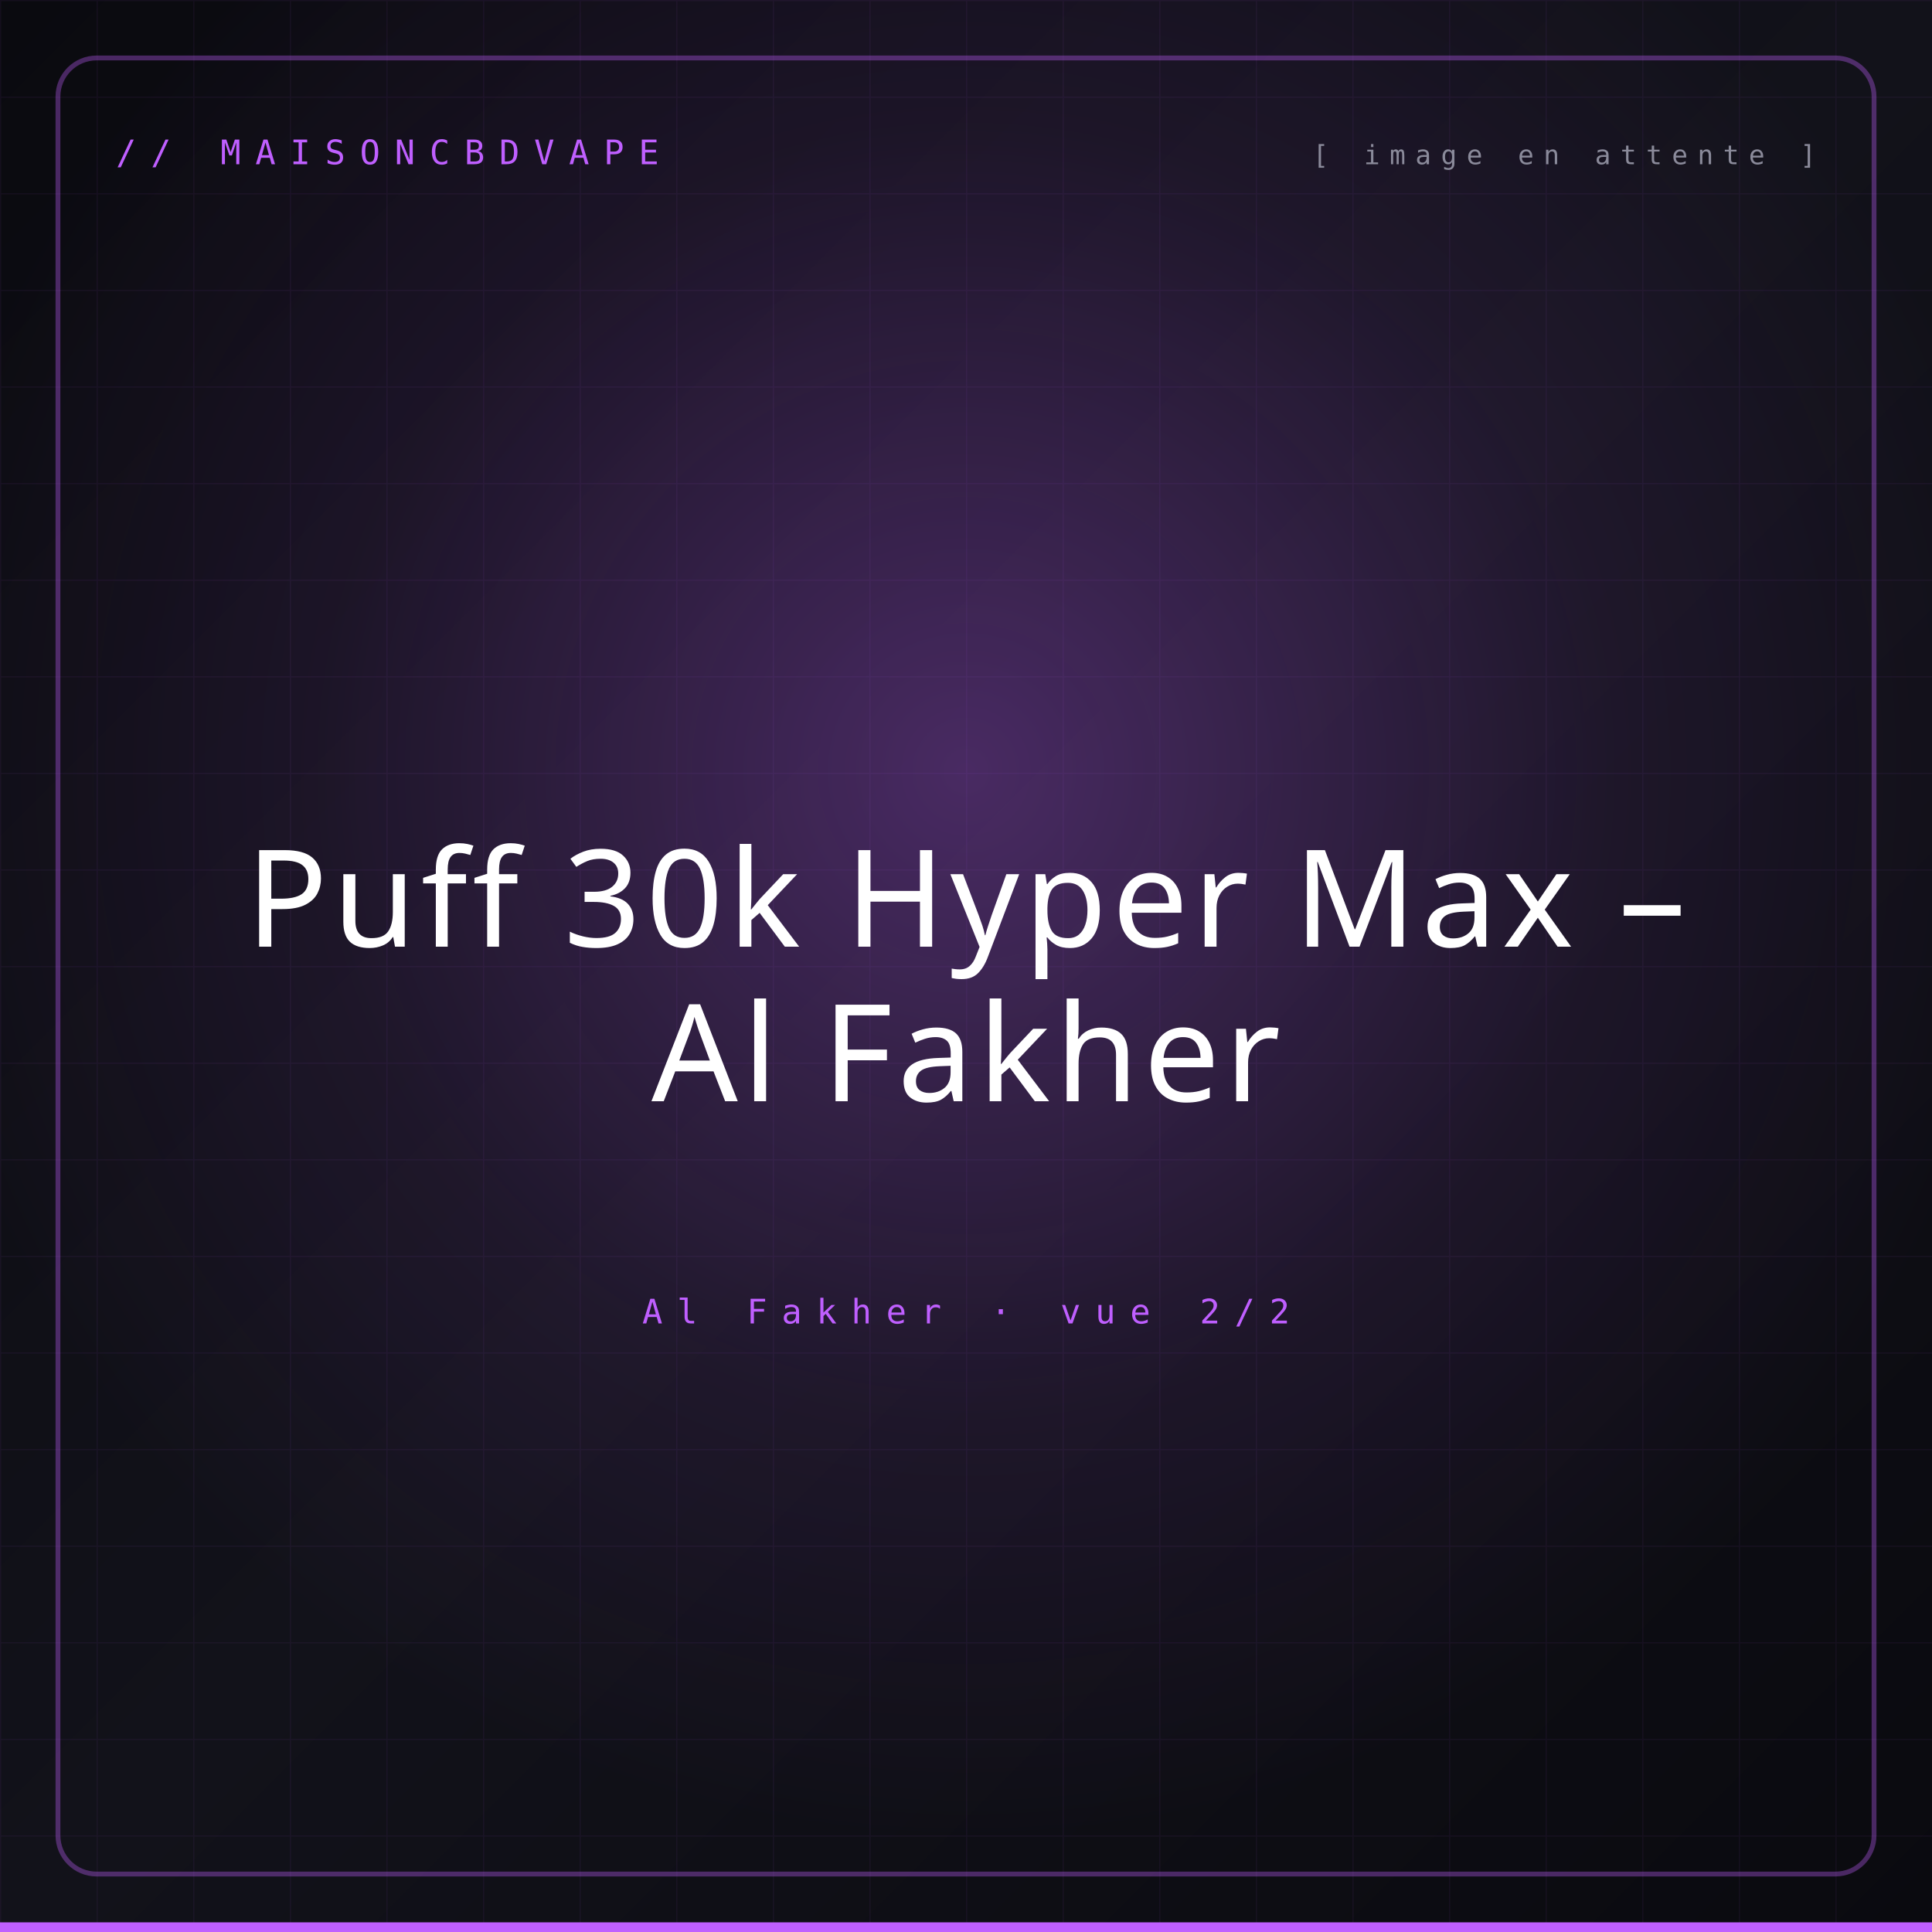
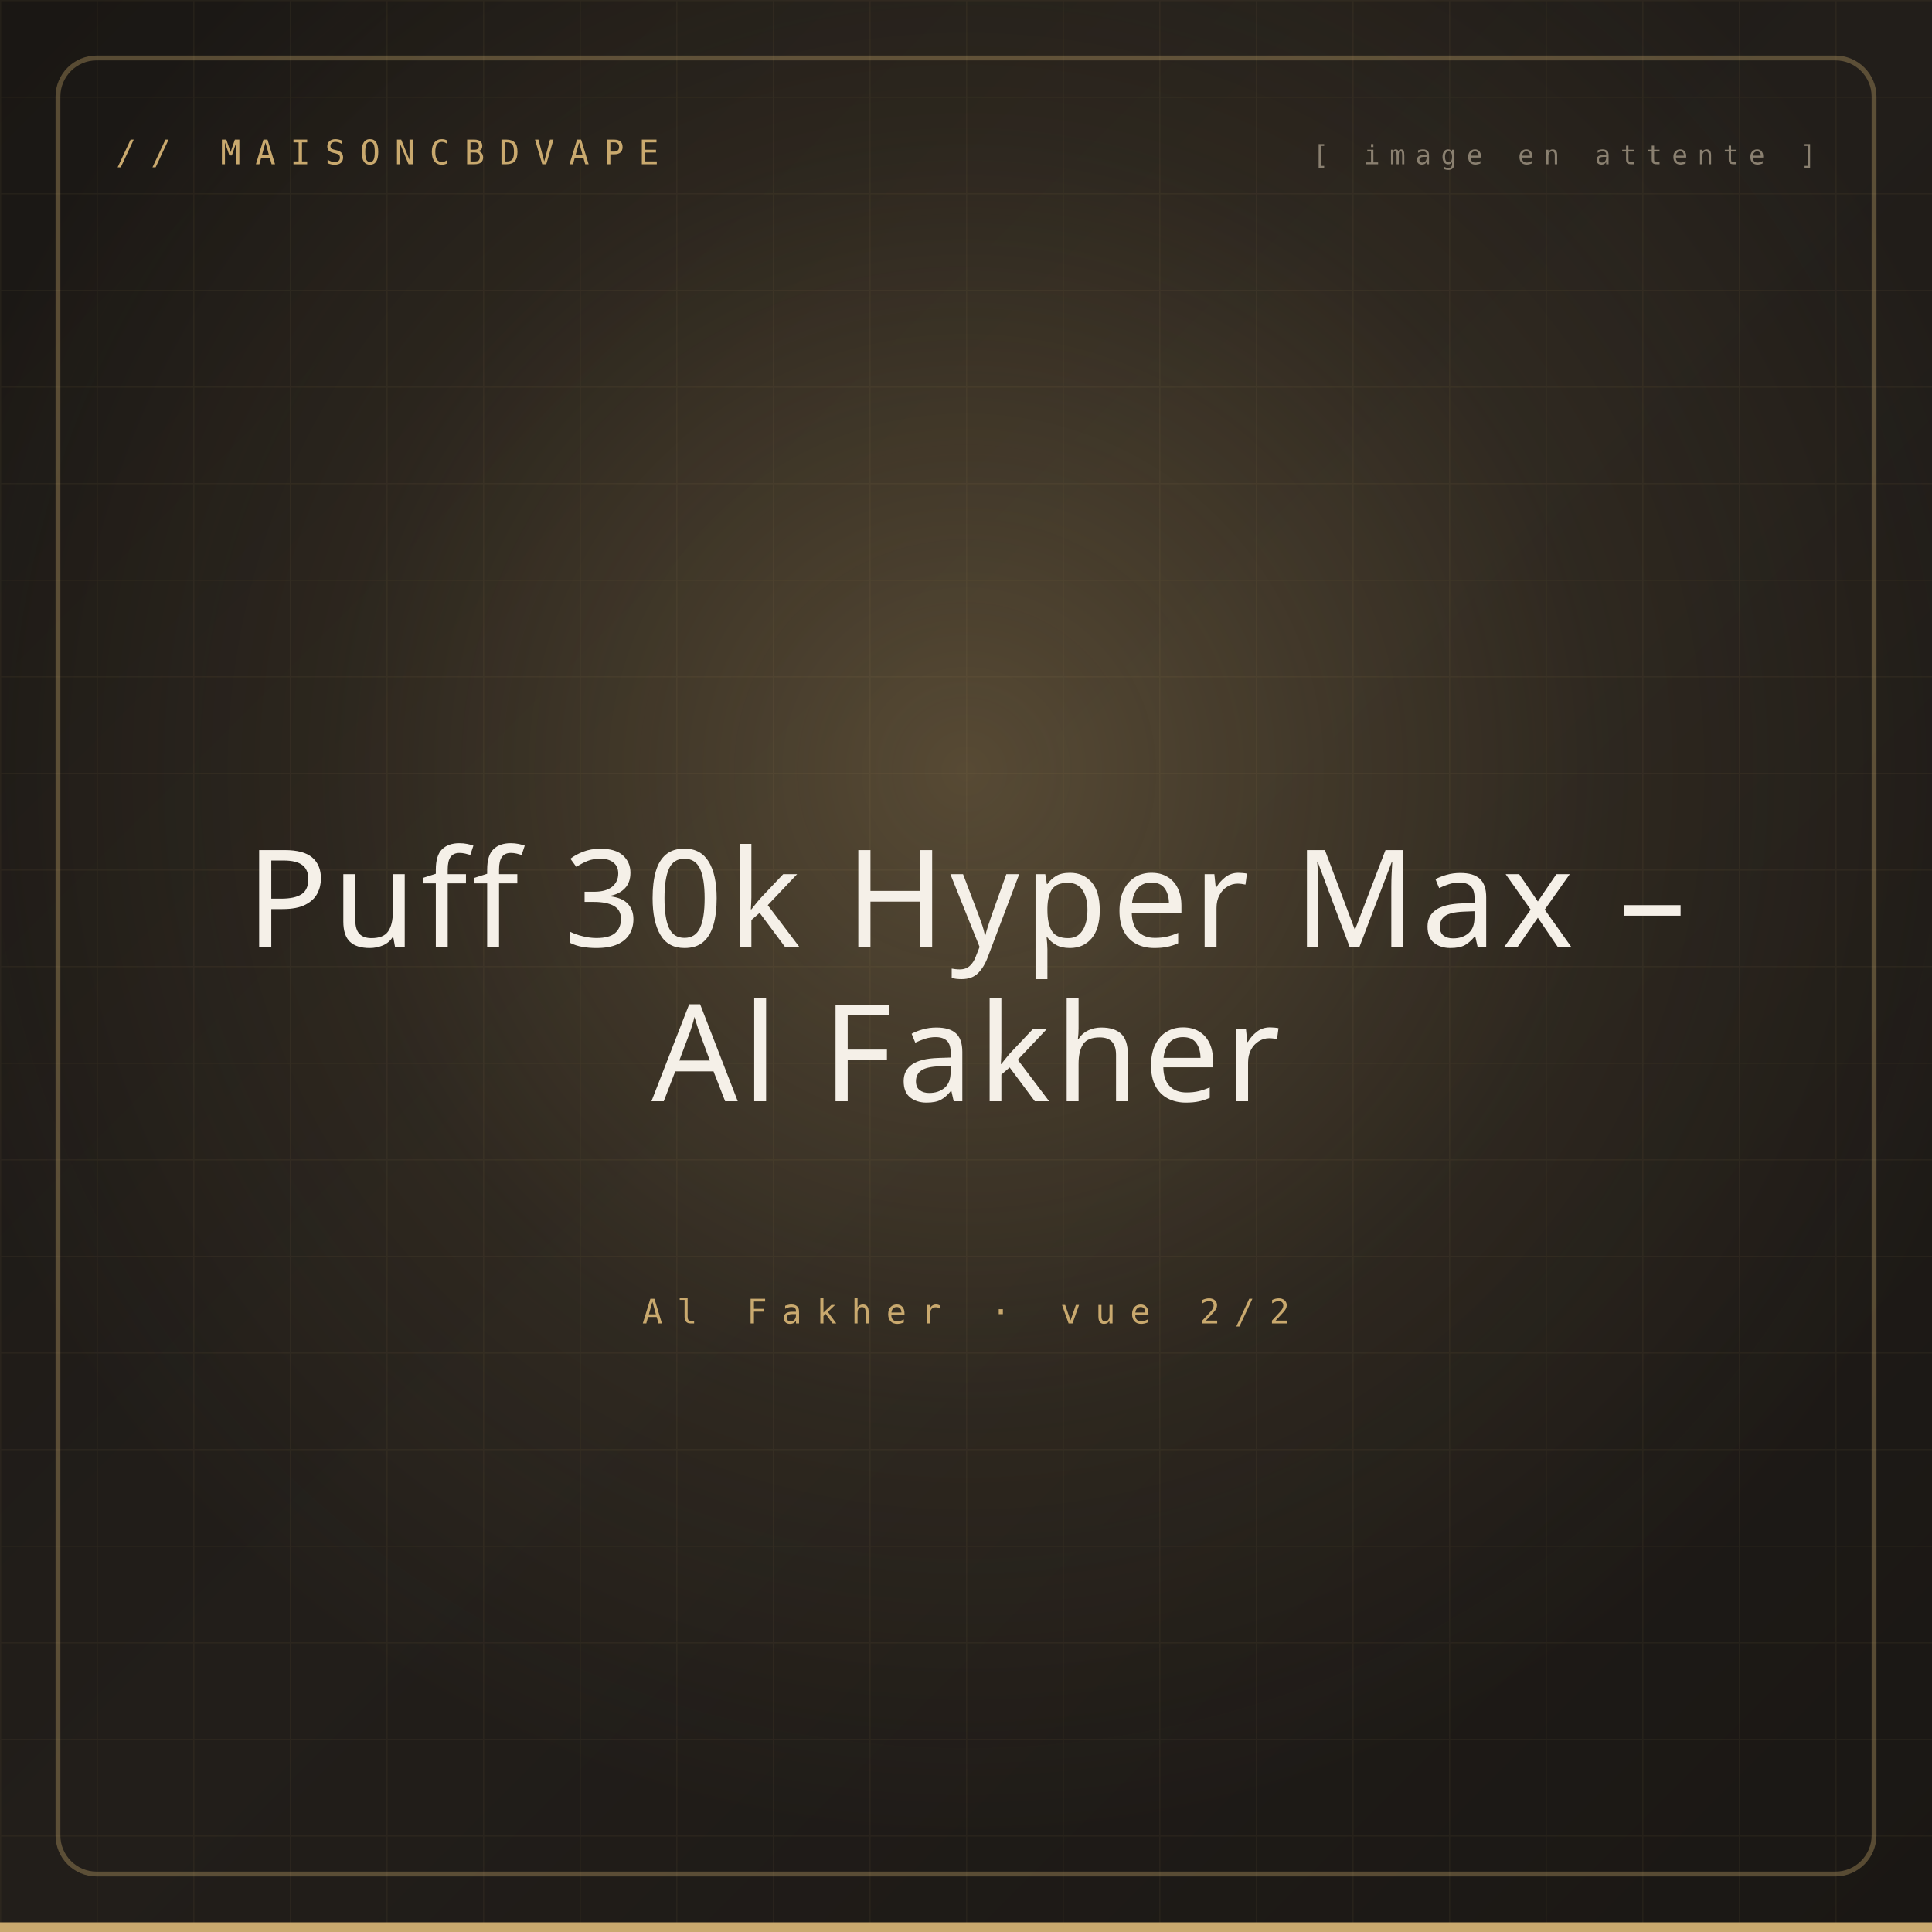
<svg xmlns="http://www.w3.org/2000/svg" viewBox="0 0 800 800" width="800" height="800" role="img" aria-label="Puff 30k Hyper Max – Al Fakher">
  <defs>
    <linearGradient id="bgGrad" x1="0%" y1="0%" x2="100%" y2="100%">
-       <stop offset="0%" stop-color="#0A0A0F" />
-       <stop offset="50%" stop-color="#12121A" />
-       <stop offset="100%" stop-color="#0A0A0F" />
+       <stop offset="0%" stop-color="#1A1714" />
+       <stop offset="50%" stop-color="#221E1A" />
+       <stop offset="100%" stop-color="#1A1714" />
    </linearGradient>
    <radialGradient id="accentGlow" cx="50%" cy="40%" r="55%">
-       <stop offset="0%" stop-color="#BF5FFF" stop-opacity="0.32" />
-       <stop offset="60%" stop-color="#BF5FFF" stop-opacity="0.08" />
-       <stop offset="100%" stop-color="#BF5FFF" stop-opacity="0" />
+       <stop offset="0%" stop-color="#C9A96E" stop-opacity="0.32" />
+       <stop offset="60%" stop-color="#C9A96E" stop-opacity="0.08" />
+       <stop offset="100%" stop-color="#C9A96E" stop-opacity="0" />
    </radialGradient>
    <pattern id="grid" width="40" height="40" patternUnits="userSpaceOnUse">
-       <path d="M 40 0 L 0 0 0 40" fill="none" stroke="#BF5FFF" stroke-opacity="0.06" stroke-width="1" />
+       <path d="M 40 0 L 0 0 0 40" fill="none" stroke="#C9A96E" stroke-opacity="0.06" stroke-width="1" />
    </pattern>
  </defs>
  <rect width="800" height="800" fill="url(#bgGrad)" />
  <rect width="800" height="800" fill="url(#grid)" />
  <rect width="800" height="800" fill="url(#accentGlow)" />
-   <rect x="24" y="24" width="752" height="752" rx="16" ry="16" fill="none" stroke="#BF5FFF" stroke-opacity="0.35" stroke-width="2" />
-   <text x="48" y="68" fill="#BF5FFF" font-family="'Space Mono', monospace" font-size="14" letter-spacing="6" style="text-transform:uppercase;">// MAISONCBDVAPE</text>
-   <text x="752" y="68" text-anchor="end" fill="#8A8A9A" font-family="'Space Mono', monospace" font-size="11" letter-spacing="4" style="text-transform:uppercase;">[ image en attente ]</text>
-   <text x="400" y="392" text-anchor="middle" fill="#FFFFFF" font-family="'Bebas Neue', Impact, sans-serif" font-size="56" letter-spacing="2" style="text-transform:uppercase;">Puff 30k Hyper Max –</text>
-   <text x="400" y="456" text-anchor="middle" fill="#FFFFFF" font-family="'Bebas Neue', Impact, sans-serif" font-size="56" letter-spacing="2" style="text-transform:uppercase;">Al Fakher</text>
-   <text x="400" y="548" text-anchor="middle" fill="#BF5FFF" font-family="'Space Mono', monospace" font-size="14" letter-spacing="6" style="text-transform:uppercase;">Al Fakher · vue 2/2</text>
-   <rect x="0" y="796" width="800" height="4" fill="#BF5FFF" />
+   <rect x="24" y="24" width="752" height="752" rx="16" ry="16" fill="none" stroke="#C9A96E" stroke-opacity="0.35" stroke-width="2" />
+   <text x="48" y="68" fill="#C9A96E" font-family="'Space Mono', monospace" font-size="14" letter-spacing="6" style="text-transform:uppercase;">// MAISONCBDVAPE</text>
+   <text x="752" y="68" text-anchor="end" fill="#8A8070" font-family="'Space Mono', monospace" font-size="11" letter-spacing="4" style="text-transform:uppercase;">[ image en attente ]</text>
+   <text x="400" y="392" text-anchor="middle" fill="#F5F0E8" font-family="'Bebas Neue', Impact, sans-serif" font-size="56" letter-spacing="2" style="text-transform:uppercase;">Puff 30k Hyper Max –</text>
+   <text x="400" y="456" text-anchor="middle" fill="#F5F0E8" font-family="'Bebas Neue', Impact, sans-serif" font-size="56" letter-spacing="2" style="text-transform:uppercase;">Al Fakher</text>
+   <text x="400" y="548" text-anchor="middle" fill="#C9A96E" font-family="'Space Mono', monospace" font-size="14" letter-spacing="6" style="text-transform:uppercase;">Al Fakher · vue 2/2</text>
+   <rect x="0" y="796" width="800" height="4" fill="#C9A96E" />
</svg>
